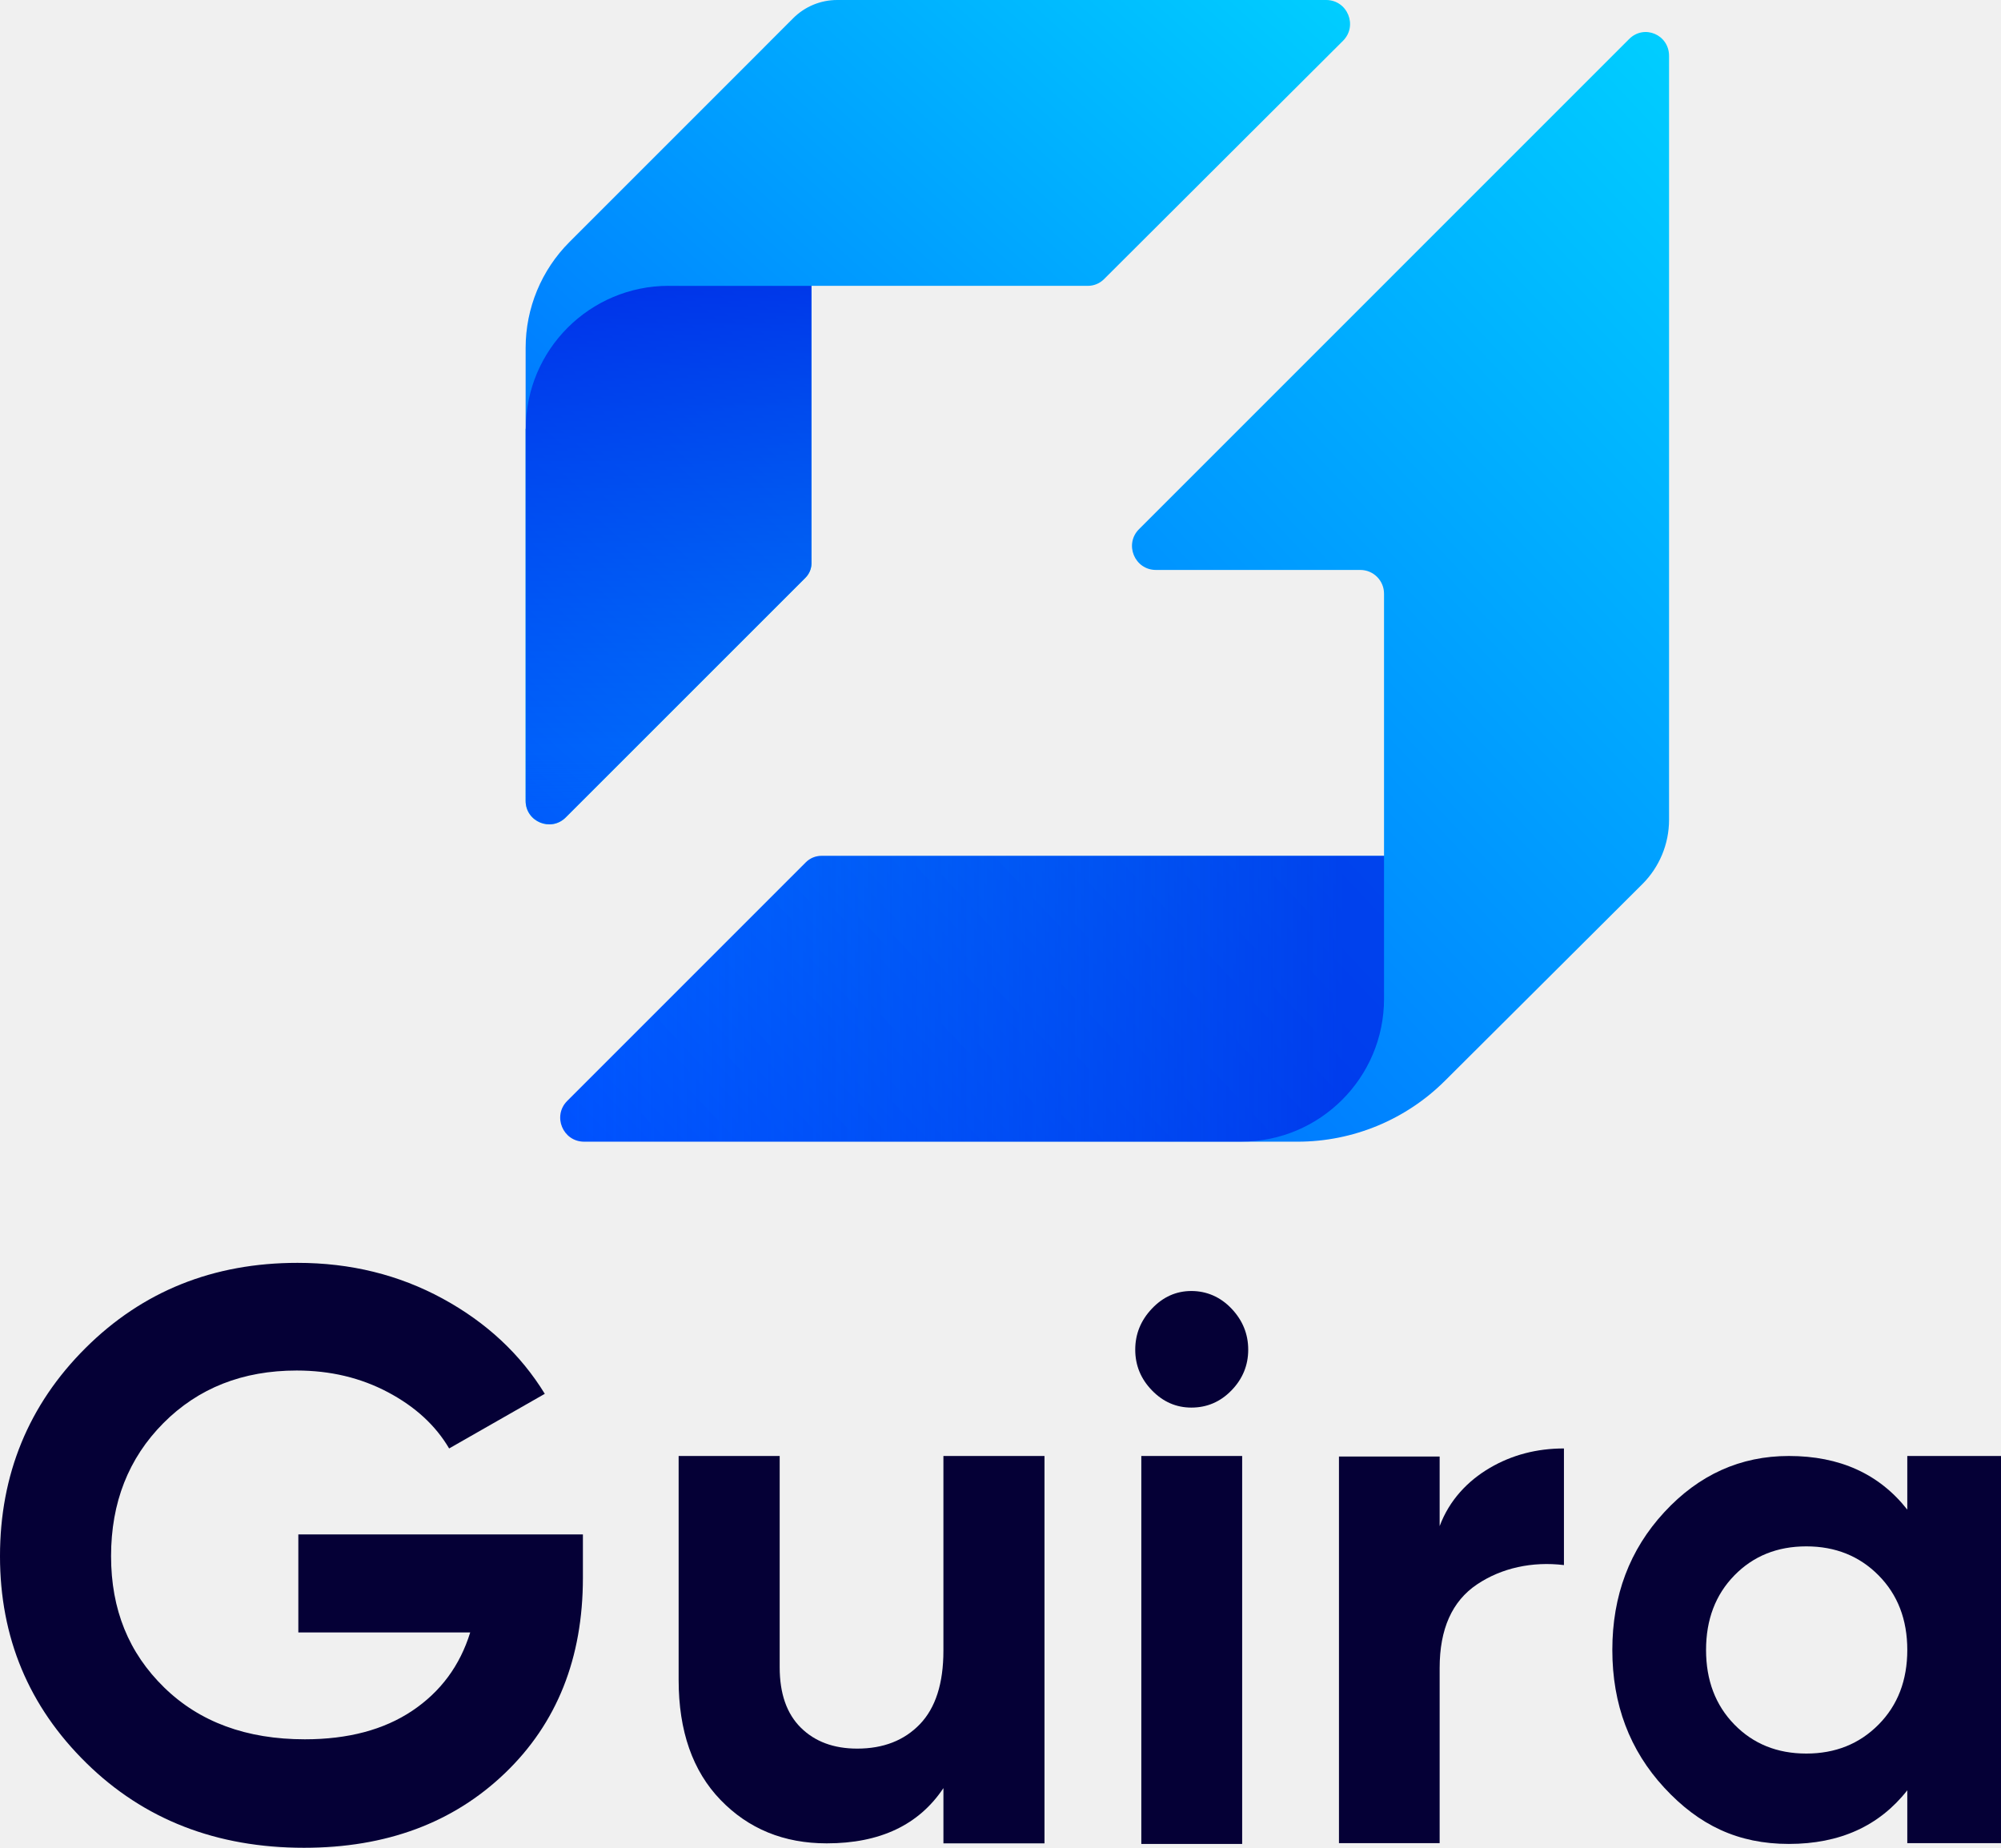
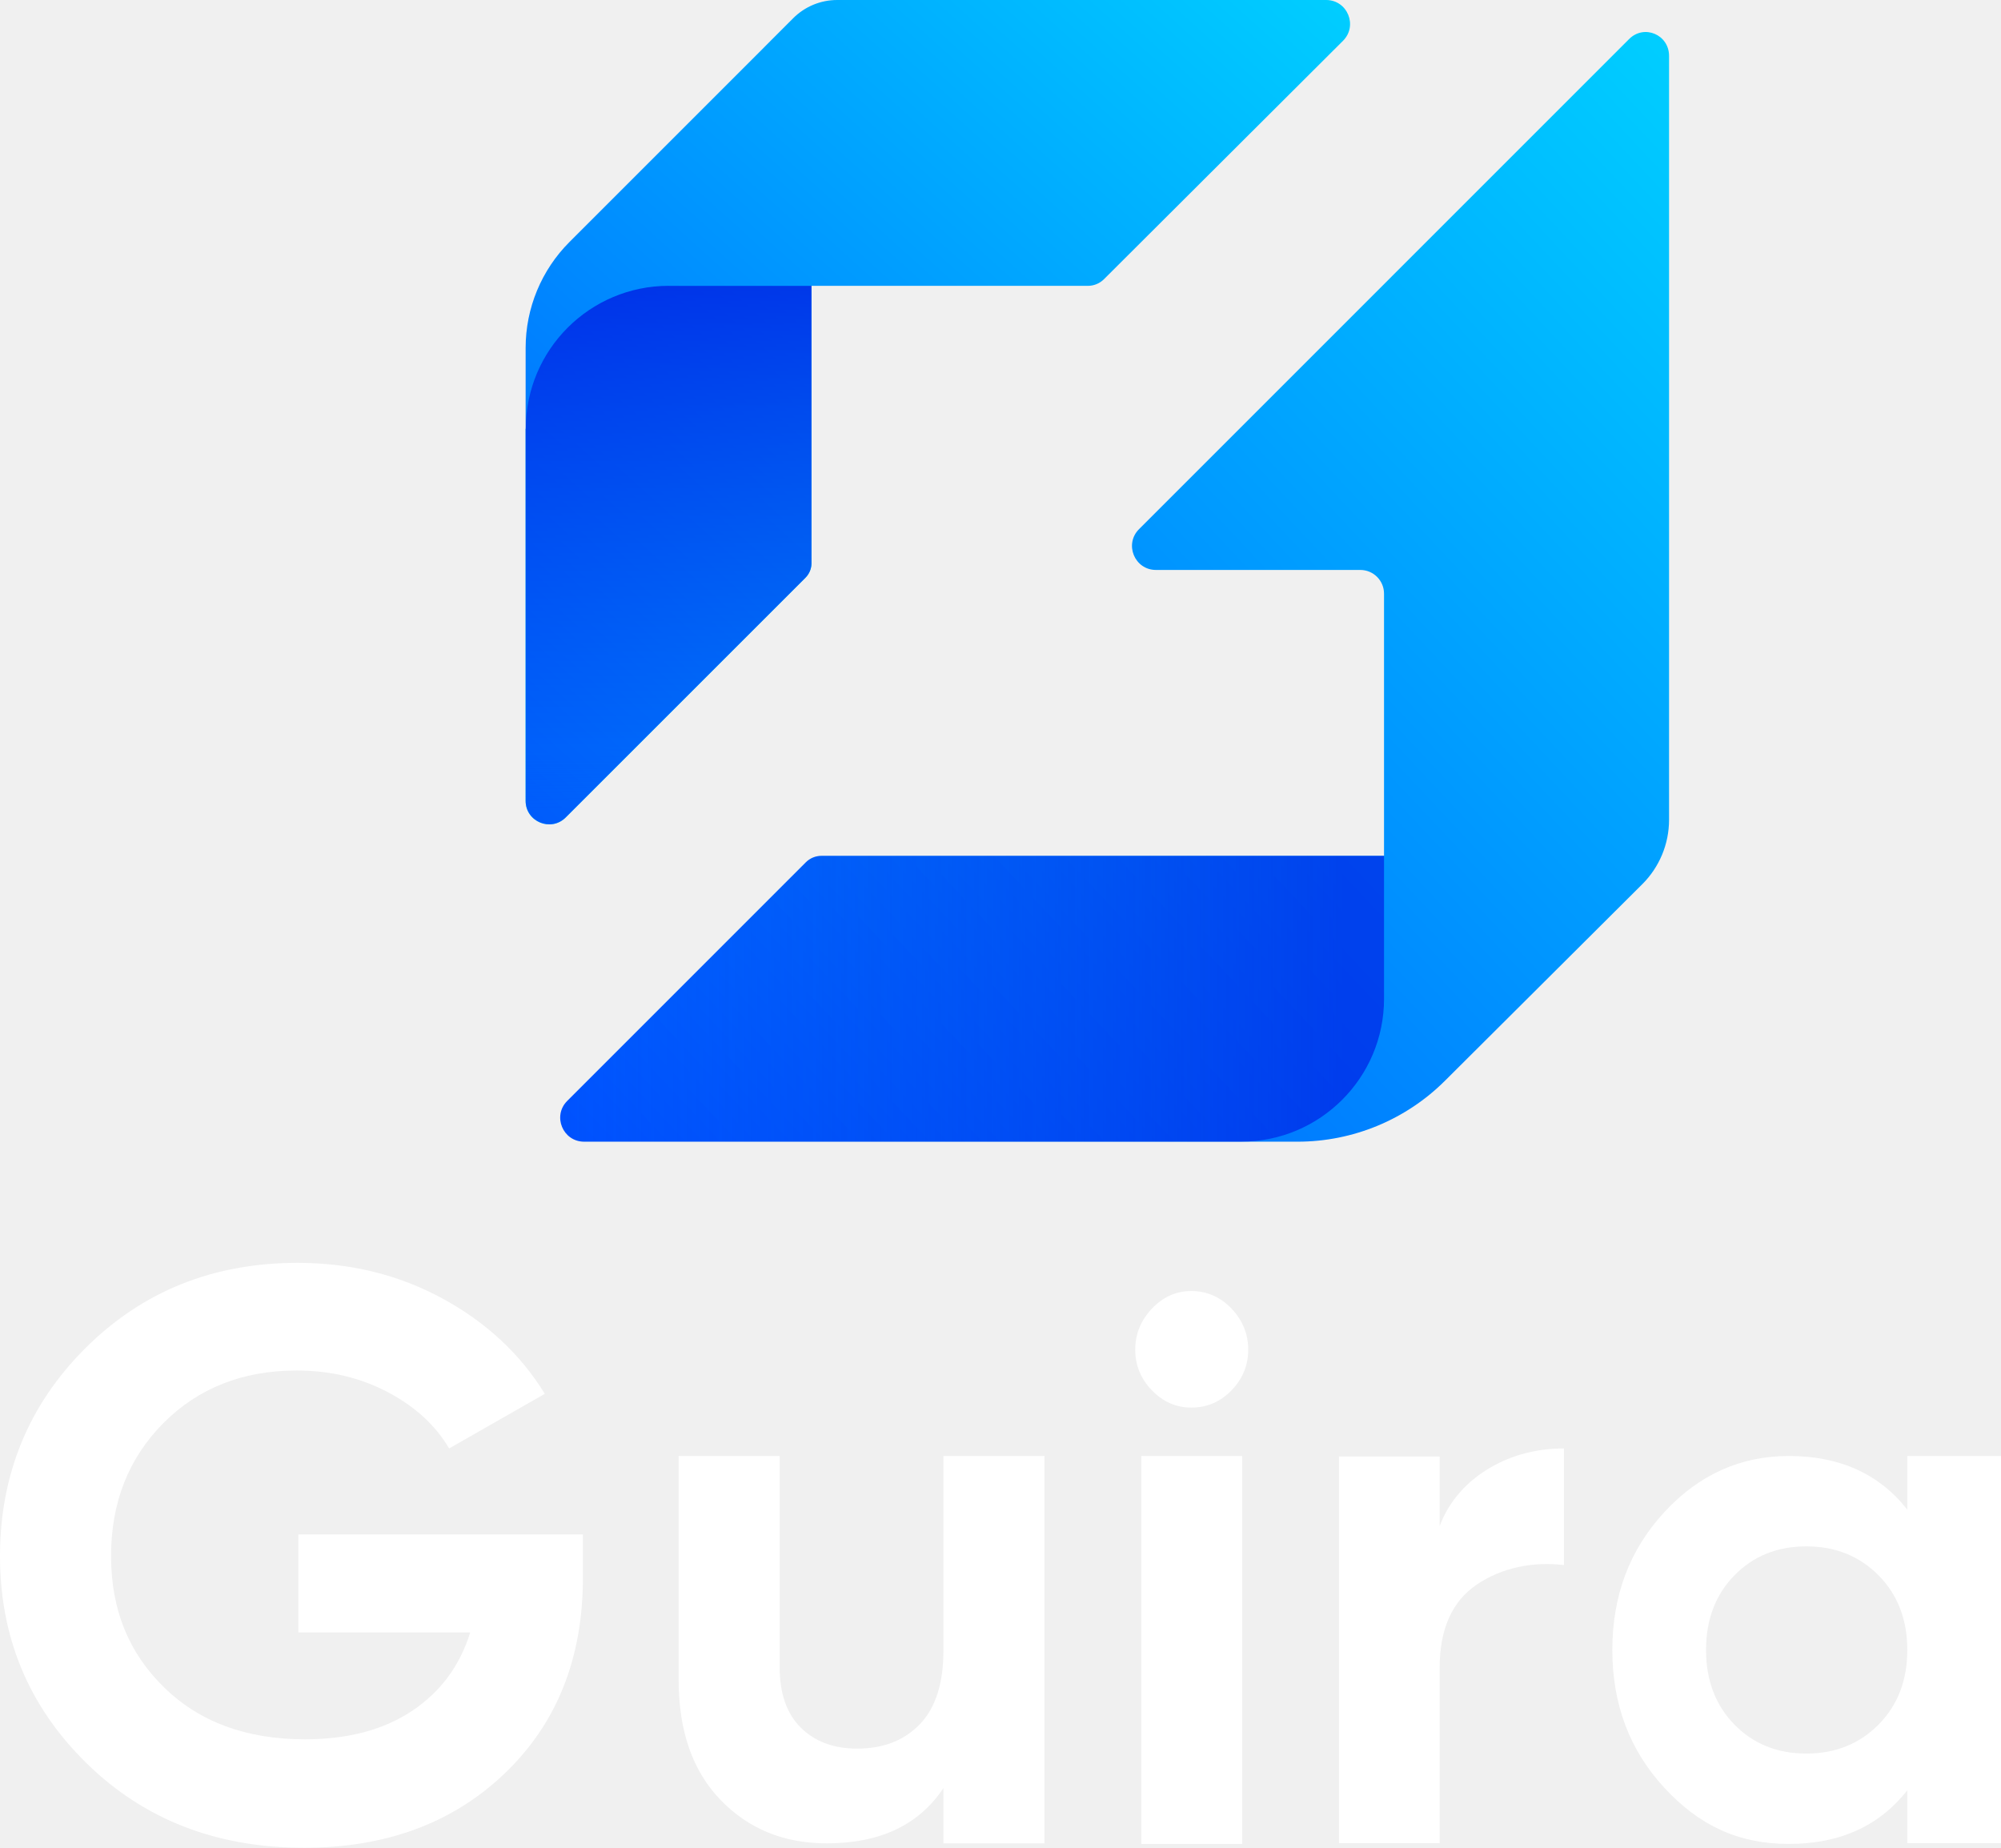
<svg xmlns="http://www.w3.org/2000/svg" xmlns:xlink="http://www.w3.org/1999/xlink" viewBox="0 0 1216.28 1123.22">
  <defs>
    <style>
      .cls-1 {
        fill: url(#Degradado_sin_nombre_90);
      }

      .cls-2 {
        fill: url(#Degradado_sin_nombre_90-2);
      }

      .cls-3 {
        isolation: isolate;
      }

      .cls-4, .cls-5 {
        mix-blend-mode: multiply;
      }

      .cls-6 {
        fill: url(#Degradado_sin_nombre_76);
      }

      .cls-5 {
        fill: url(#Degradado_sin_nombre_65);
        opacity: .73;
      }

      .cls-7 {
        fill: url(#Degradado_sin_nombre_97);
      }

      .cls-8 {
-         fill: #050036;
+         fill: #ffffff;
      }
    </style>
    <linearGradient id="Degradado_sin_nombre_76" data-name="Degradado sin nombre 76" x1="1191.23" y1="99.41" x2="428.78" y2="814.41" gradientUnits="userSpaceOnUse">
      <stop offset="0" stop-color="#00d8ff" />
      <stop offset="1" stop-color="#0051ff" />
    </linearGradient>
    <linearGradient id="Degradado_sin_nombre_65" data-name="Degradado sin nombre 65" x1="316.1" y1="607.12" x2="816.87" y2="607.12" gradientUnits="userSpaceOnUse">
      <stop offset="0" stop-color="#0a60e9" stop-opacity="0" />
      <stop offset="1" stop-color="#0c43e6" />
    </linearGradient>
    <linearGradient id="Degradado_sin_nombre_97" data-name="Degradado sin nombre 97" x1="771.77" y1="-125.7" x2="203.21" y2="505.65" gradientUnits="userSpaceOnUse">
      <stop offset="0" stop-color="#00d8ff" />
      <stop offset="1" stop-color="#0051ff" />
    </linearGradient>
    <linearGradient id="Degradado_sin_nombre_90" data-name="Degradado sin nombre 90" x1="464.54" y1="29.81" x2="464.54" y2="27.74" gradientUnits="userSpaceOnUse">
      <stop offset="0" stop-color="#01f5fa" stop-opacity="0" />
      <stop offset=".37" stop-color="#01f5fa" />
      <stop offset="1" stop-color="#0c43e6" />
    </linearGradient>
    <linearGradient id="Degradado_sin_nombre_90-2" data-name="Degradado sin nombre 90" x1="406.36" y1="650.61" x2="406.36" y2="121.96" xlink:href="#Degradado_sin_nombre_90" />
  </defs>
  <g class="cls-3">
    <g id="Capa_1" data-name="Capa 1">
      <g>
        <g>
          <path class="cls-8" d="M354.31,932.74v26.37c0,48.84-15.77,88.4-47.31,118.69-31.54,30.28-72.27,45.42-122.21,45.42-53.22,0-97.33-17.17-132.31-51.53C17.49,1037.34,0,995.42,0,945.93s17.32-91.98,51.99-126.5c34.65-34.51,77.61-51.77,128.86-51.77,32.19,0,61.6,7.25,88.21,21.73,26.61,14.5,47.31,33.79,62.09,57.88l-58.15,33.21c-8.22-14-20.62-25.4-37.21-34.19s-35.07-13.18-55.44-13.18c-32.85,0-59.87,10.67-81.06,31.99-21.19,21.33-31.78,48.28-31.78,80.83s10.76,58.85,32.28,79.85c21.51,21,50.02,31.5,85.49,31.5,26.28,0,48.05-5.78,65.3-17.34,17.25-11.56,28.99-27.43,35.23-47.62h-104.47v-59.59h172.97Z" />
          <path class="cls-8" d="M573.45,885.06h61.43v235.47h-61.43v-33.59c-14.92,22.4-38.57,33.59-70.95,33.59-26.03,0-47.54-8.8-64.52-26.39-16.99-17.59-25.48-41.91-25.48-72.95v-136.13h61.42v128.45c0,16,4.29,28.23,12.86,36.71,8.57,8.48,20,12.72,34.28,12.72,15.87,0,28.57-4.96,38.1-14.87,9.52-9.92,14.28-24.79,14.28-44.63v-118.37Z" />
          <path class="cls-8" d="M724.16,855.64c-9.22,0-17.21-3.49-23.97-10.47-6.77-6.98-10.15-15.22-10.15-24.74s3.38-17.83,10.15-24.96c6.76-7.13,14.75-10.7,23.97-10.7s17.63,3.57,24.4,10.7c6.76,7.13,10.15,15.45,10.15,24.96s-3.39,17.76-10.15,24.74c-6.77,6.98-14.9,10.47-24.4,10.47" />
          <rect class="cls-8" x="693.73" y="885.06" width="61.3" height="235.83" />
          <path class="cls-8" d="M875.06,927.73c5.84-15.75,17.07-27.57,30.54-35.44,13.46-7.88,28.47-11.81,45.02-11.81v70.89c-19.15-2.29-37.84,1.65-52.92,11.81-15.09,10.17-22.63,27.08-22.63,50.7v106.54h-61.2v-235.02h61.2v42.34Z" />
          <path class="cls-8" d="M1159.32,885.06h56.96v235.35h-56.96v-32.13c-17.08,21.74-41.07,32.6-71.98,32.6s-54.68-11.39-75.73-34.17c-21.05-22.78-31.58-50.69-31.58-83.74s10.52-60.96,31.58-83.74c21.04-22.78,46.29-34.17,75.73-34.17,30.91,0,54.9,10.87,71.98,32.6v-32.6ZM1054.22,1048.31c11.48,11.76,26.05,17.64,43.72,17.64s32.3-5.88,43.94-17.64c11.63-11.76,17.44-26.87,17.44-45.34s-5.82-33.57-17.44-45.33c-11.64-11.76-26.27-17.64-43.94-17.64s-32.23,5.88-43.72,17.64c-11.48,11.76-17.22,26.87-17.22,45.33s5.74,33.57,17.22,45.34" />
        </g>
        <g>
          <g>
            <path class="cls-6" d="M990.24,23.73l-297.88,297.92c-9.17,9.13-2.7,24.81,10.28,24.81h124.21c7.98,0,14.41,6.47,14.41,14.41v159.38h-341.93c-3.57,0-7,1.42-9.52,3.94l-145.02,145.02c-9.15,9.15-2.67,24.79,10.27,24.79h433.65c33.66,0,65.93-13.37,89.73-37.17l119.82-119.37c10.4-10.36,16.25-24.45,16.25-39.13V33.97c0-12.9-15.13-19.37-24.26-10.24Z" />
            <path class="cls-5" d="M841.26,607.1v-86.86h-341.93c-3.57,0-7,1.42-9.52,3.94l-145.02,145.02c-9.15,9.15-2.67,24.79,10.27,24.79h399.32c47.99,0,86.89-38.9,86.89-86.89Z" />
          </g>
          <g>
            <path class="cls-7" d="M806.08,0h-297.24c-10.02,0-19.62,3.98-26.7,11.06l-13.51,13.51-1.22,1.25-5.81,5.83-115.44,115.44c-17.07,17.07-26.66,40.22-26.66,64.36v24.12c0,.07,0,.14,0,.21v251.02c0,12.72,15.38,19.09,24.37,10.1l145.73-145.73c2.34-2.34,3.65-5.51,3.65-8.81v-168.6h167.99c3.69,0,7.22-1.47,9.8-4.05L816.32,24.81c9.17-9.17,2.7-24.81-10.24-24.81Z" />
            <g class="cls-4">
              <polygon class="cls-1" points="467.39 25.83 461.68 31.55 466.68 26.56 467.39 25.83" />
              <path class="cls-2" d="M406.46,173.75c-47.97,0-86.86,38.89-86.86,86.86v.04h-.12v-25.07c0,.07,0,.14,0,.21v251.02c0,12.72,15.38,19.09,24.37,10.1l145.73-145.73c2.34-2.34,3.65-5.51,3.65-8.81v-168.6h-86.78Z" />
            </g>
          </g>
        </g>
      </g>
    </g>
  </g>
</svg>
